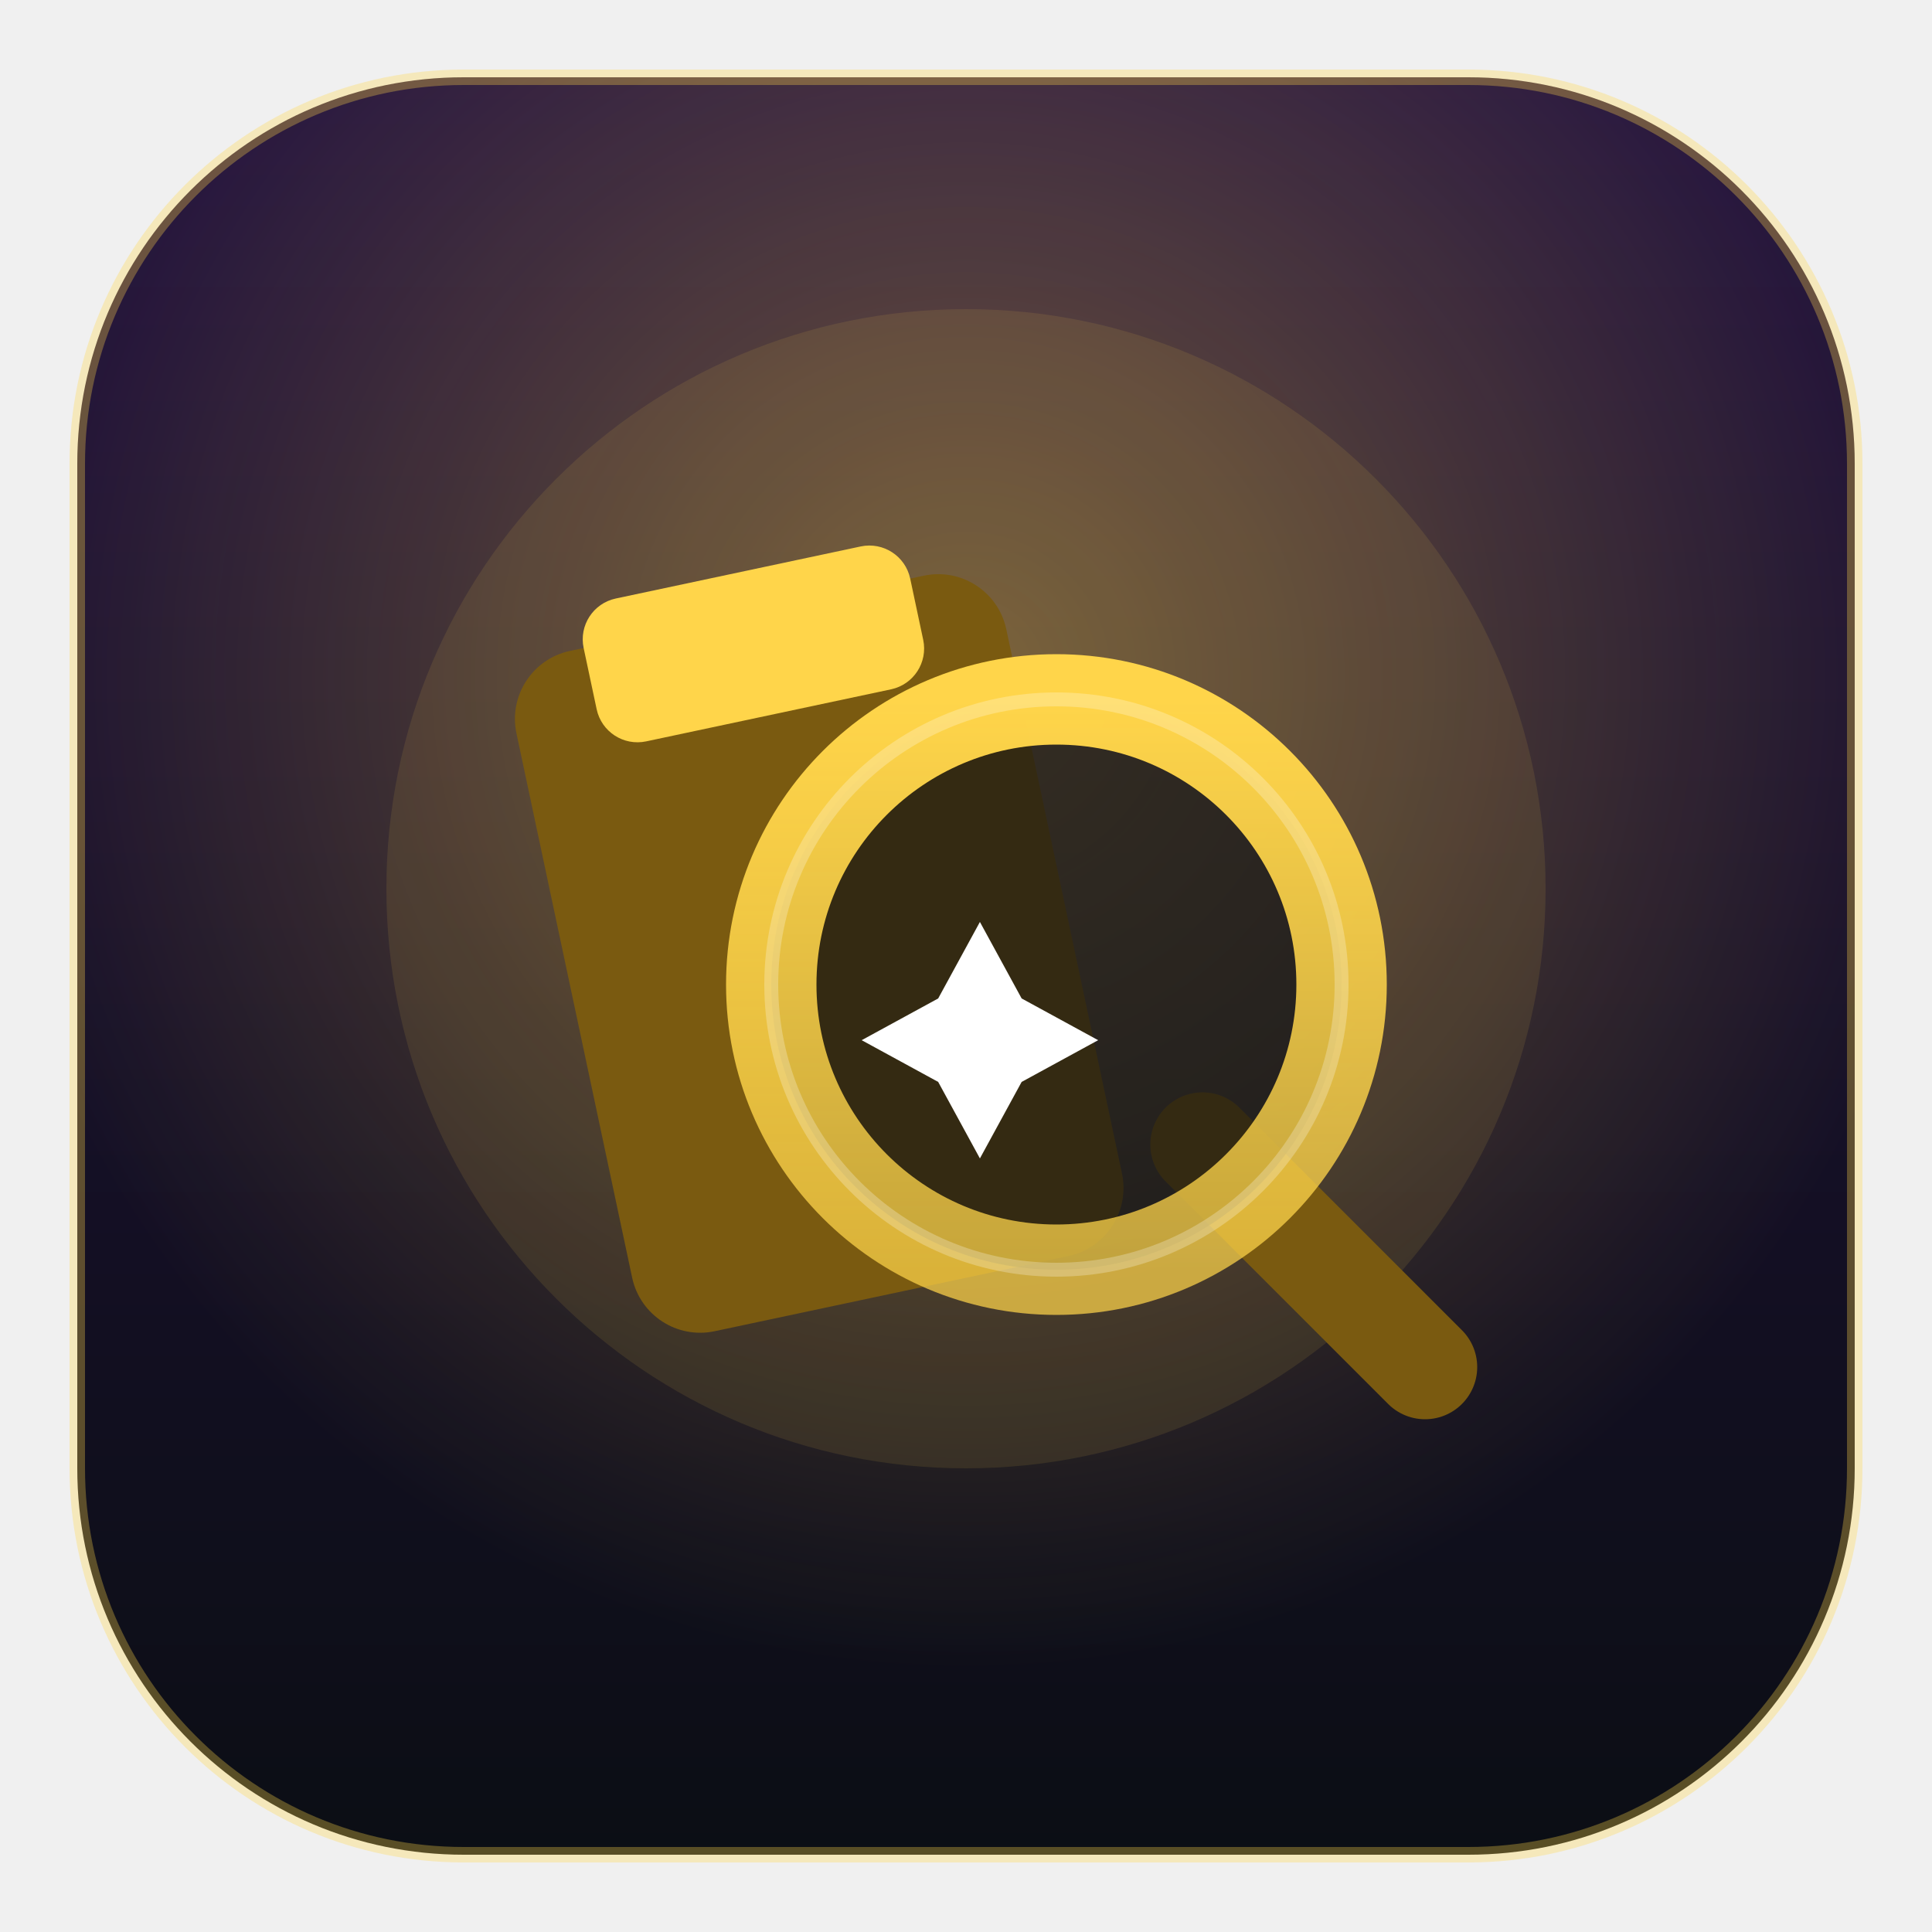
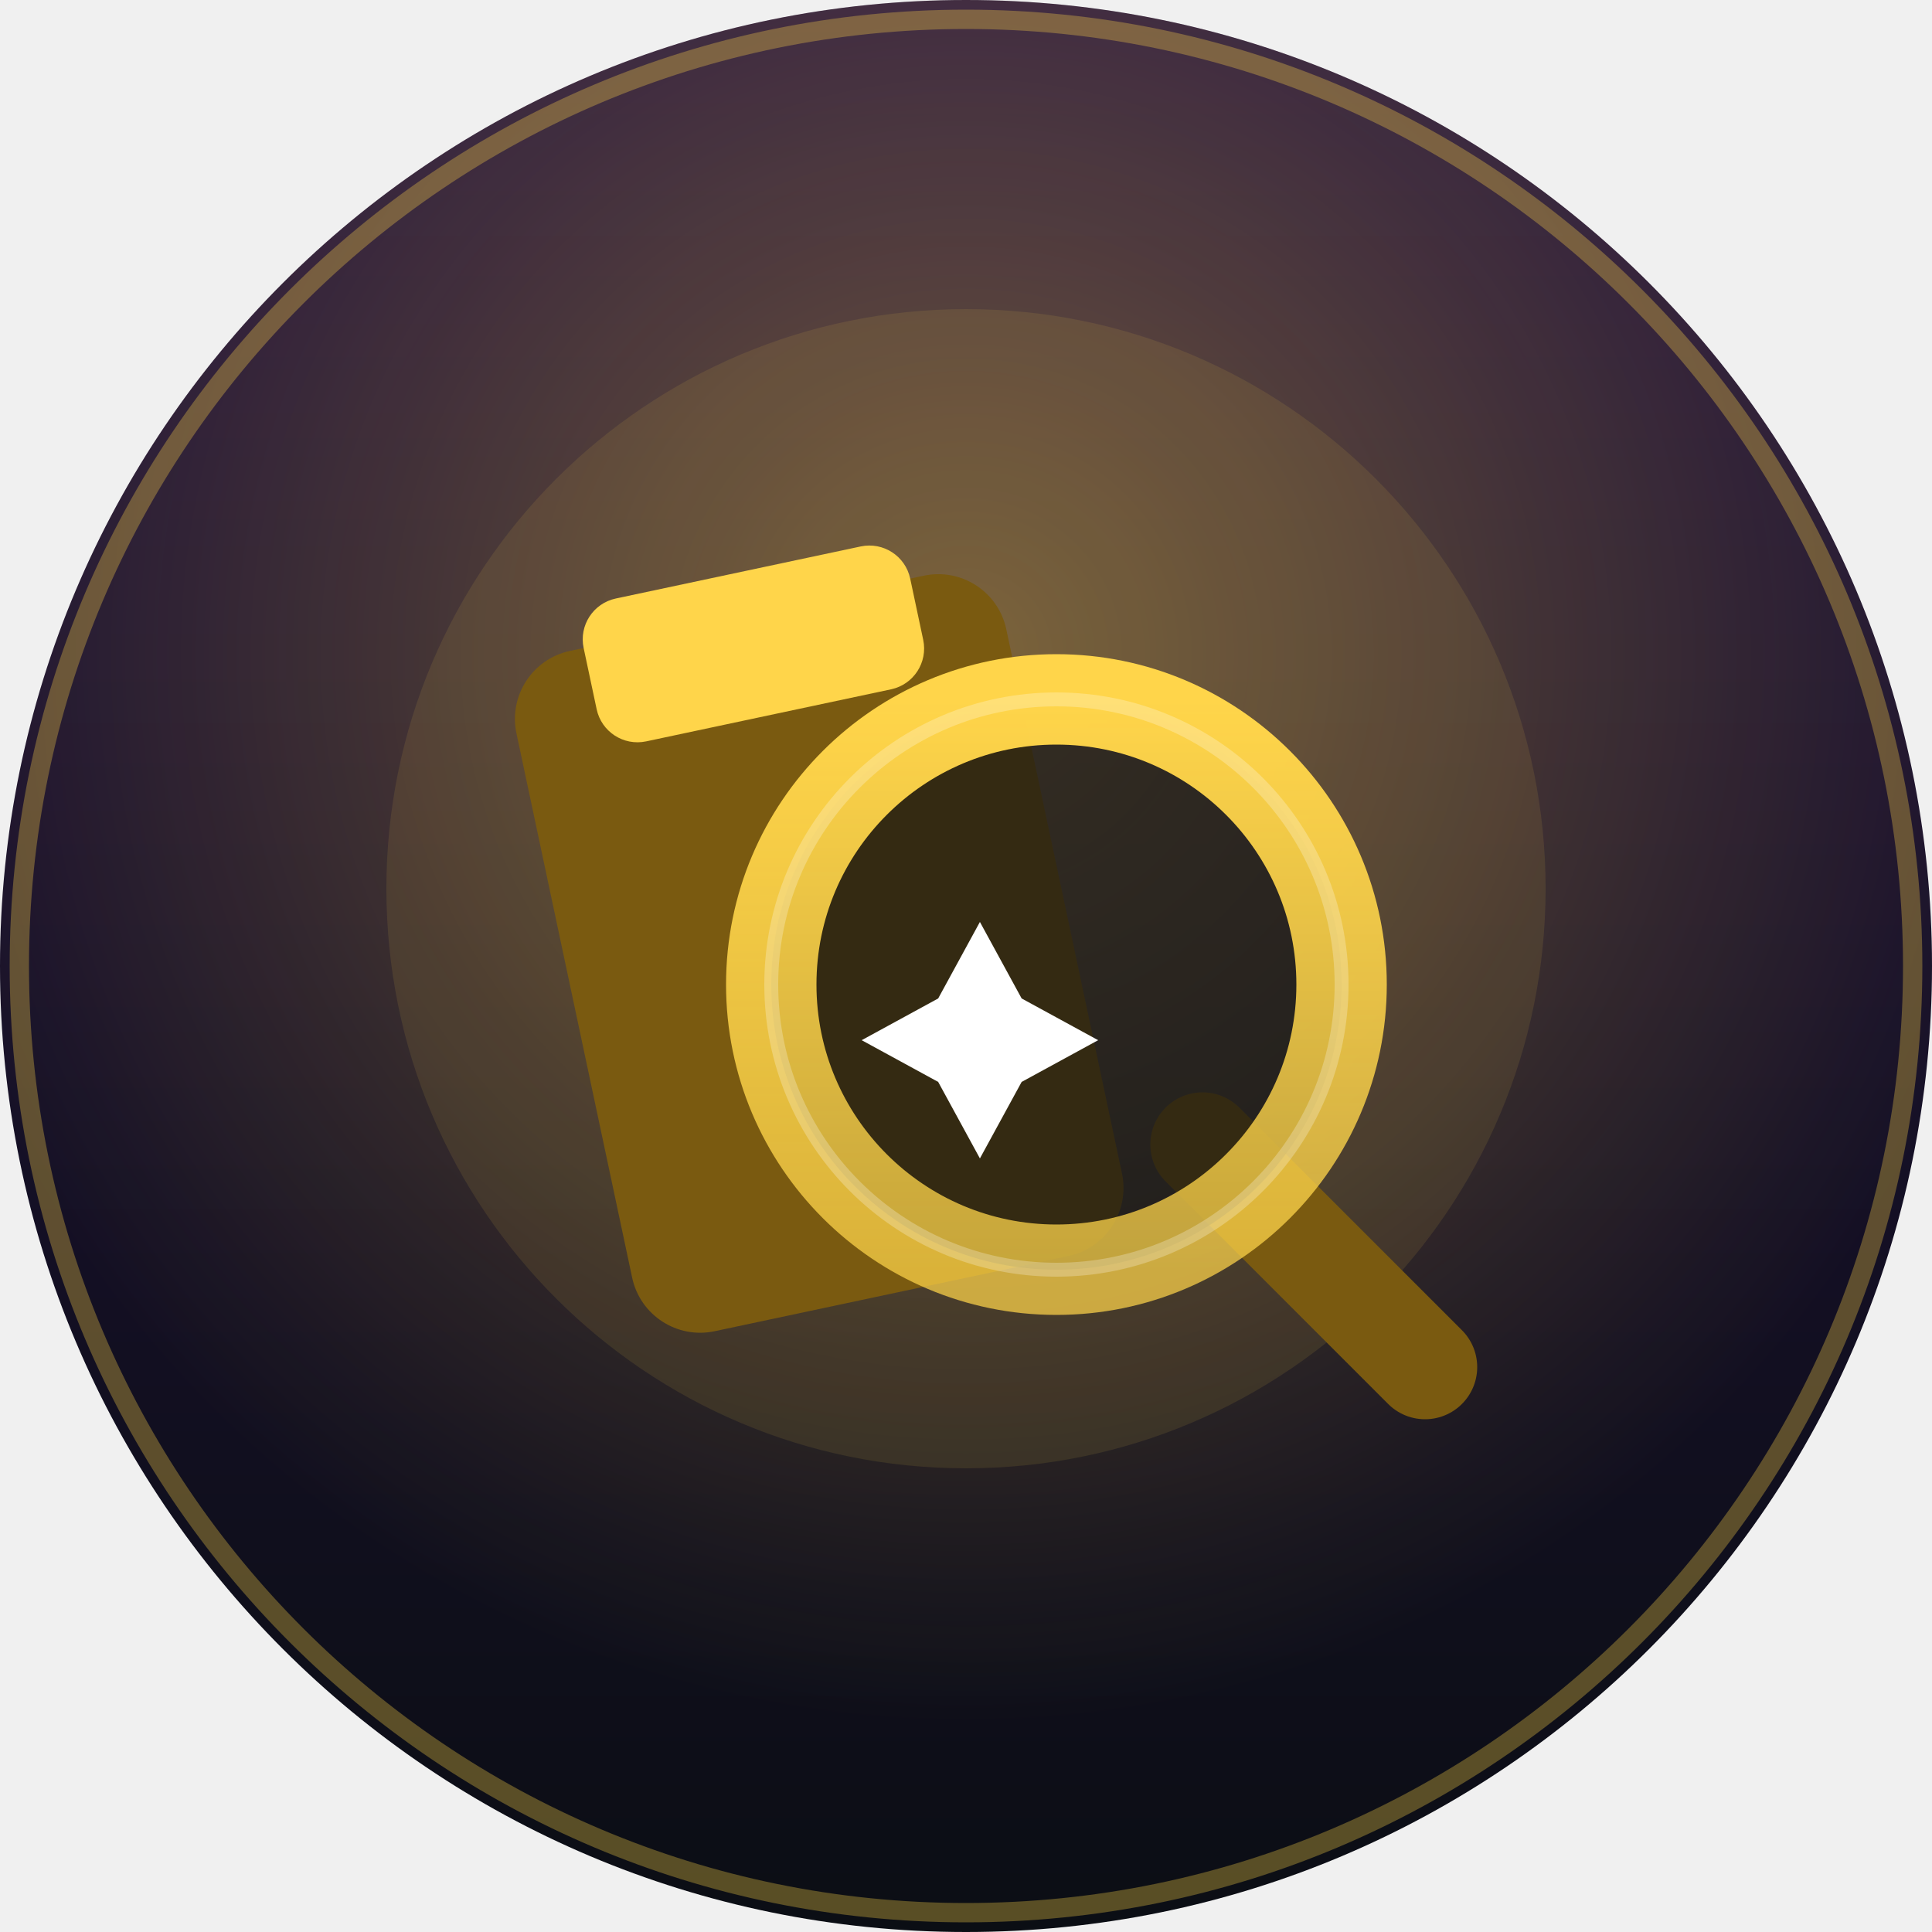
<svg xmlns="http://www.w3.org/2000/svg" viewBox="0 0 200 200">
  <defs>
    <linearGradient id="bggrader" x1="0" y1="0" x2="0" y2="1">
      <stop offset="0%" stop-color="#231240" />
      <stop offset="100%" stop-color="#0b0e14" />
    </linearGradient>
    <radialGradient id="glowgrader" cx="50%" cy="34%" r="55%">
      <stop offset="0%" stop-color="#ffd54a" stop-opacity="0.36" />
      <stop offset="100%" stop-color="#ffd54a" stop-opacity="0" />
    </radialGradient>
    <linearGradient id="motgrader" x1="0" y1="0" x2="0" y2="1">
      <stop offset="0%" stop-color="#ffd54a" />
      <stop offset="100%" stop-color="#ffd54a" stop-opacity="0.72" />
    </linearGradient>
  </defs>
-   <rect x="8" y="8" width="184" height="184" rx="40" fill="url(#bggrader)" stroke="#ffd54a" stroke-opacity="0.32" stroke-width="1.6" />
-   <rect x="8" y="8" width="184" height="184" rx="40" fill="url(#glowgrader)" />
+   <circle cx="100" cy="100" r="100" fill="url(#bggrader)" />
+   <circle cx="100" cy="100" r="100" fill="url(#glowgrader)" />
+   <circle cx="100" cy="100" r="98" fill="none" stroke="#ffd54a" stroke-opacity="0.32" stroke-width="2" />
  <circle cx="100" cy="92" r="60" fill="#ffd54a" fill-opacity="0.10" />
  <g transform="translate(100,94) scale(0.72)">
    <g transform="rotate(-12)">
      <rect x="-58" y="-48" width="72" height="100" rx="10" fill="#7a5a10" />
      <rect x="-46" y="-54" width="48" height="21" rx="6" fill="#ffd54a" />
    </g>
    <line x1="34" y1="34" x2="66" y2="66" stroke="#7a5a10" stroke-width="15" stroke-linecap="round" />
    <circle cx="13" cy="11" r="41" fill="#0b0e14" fill-opacity="0.62" stroke="url(#motgrader)" stroke-width="13" />
    <circle cx="13" cy="11" r="41" fill="none" stroke="#ffffff" stroke-opacity="0.25" stroke-width="2" />
    <path d="M2,2 l6,11 l11,6 l-11,6 l-6,11 l-6,-11 l-11,-6 l11,-6 Z" fill="#ffffff" />
  </g>
</svg>
